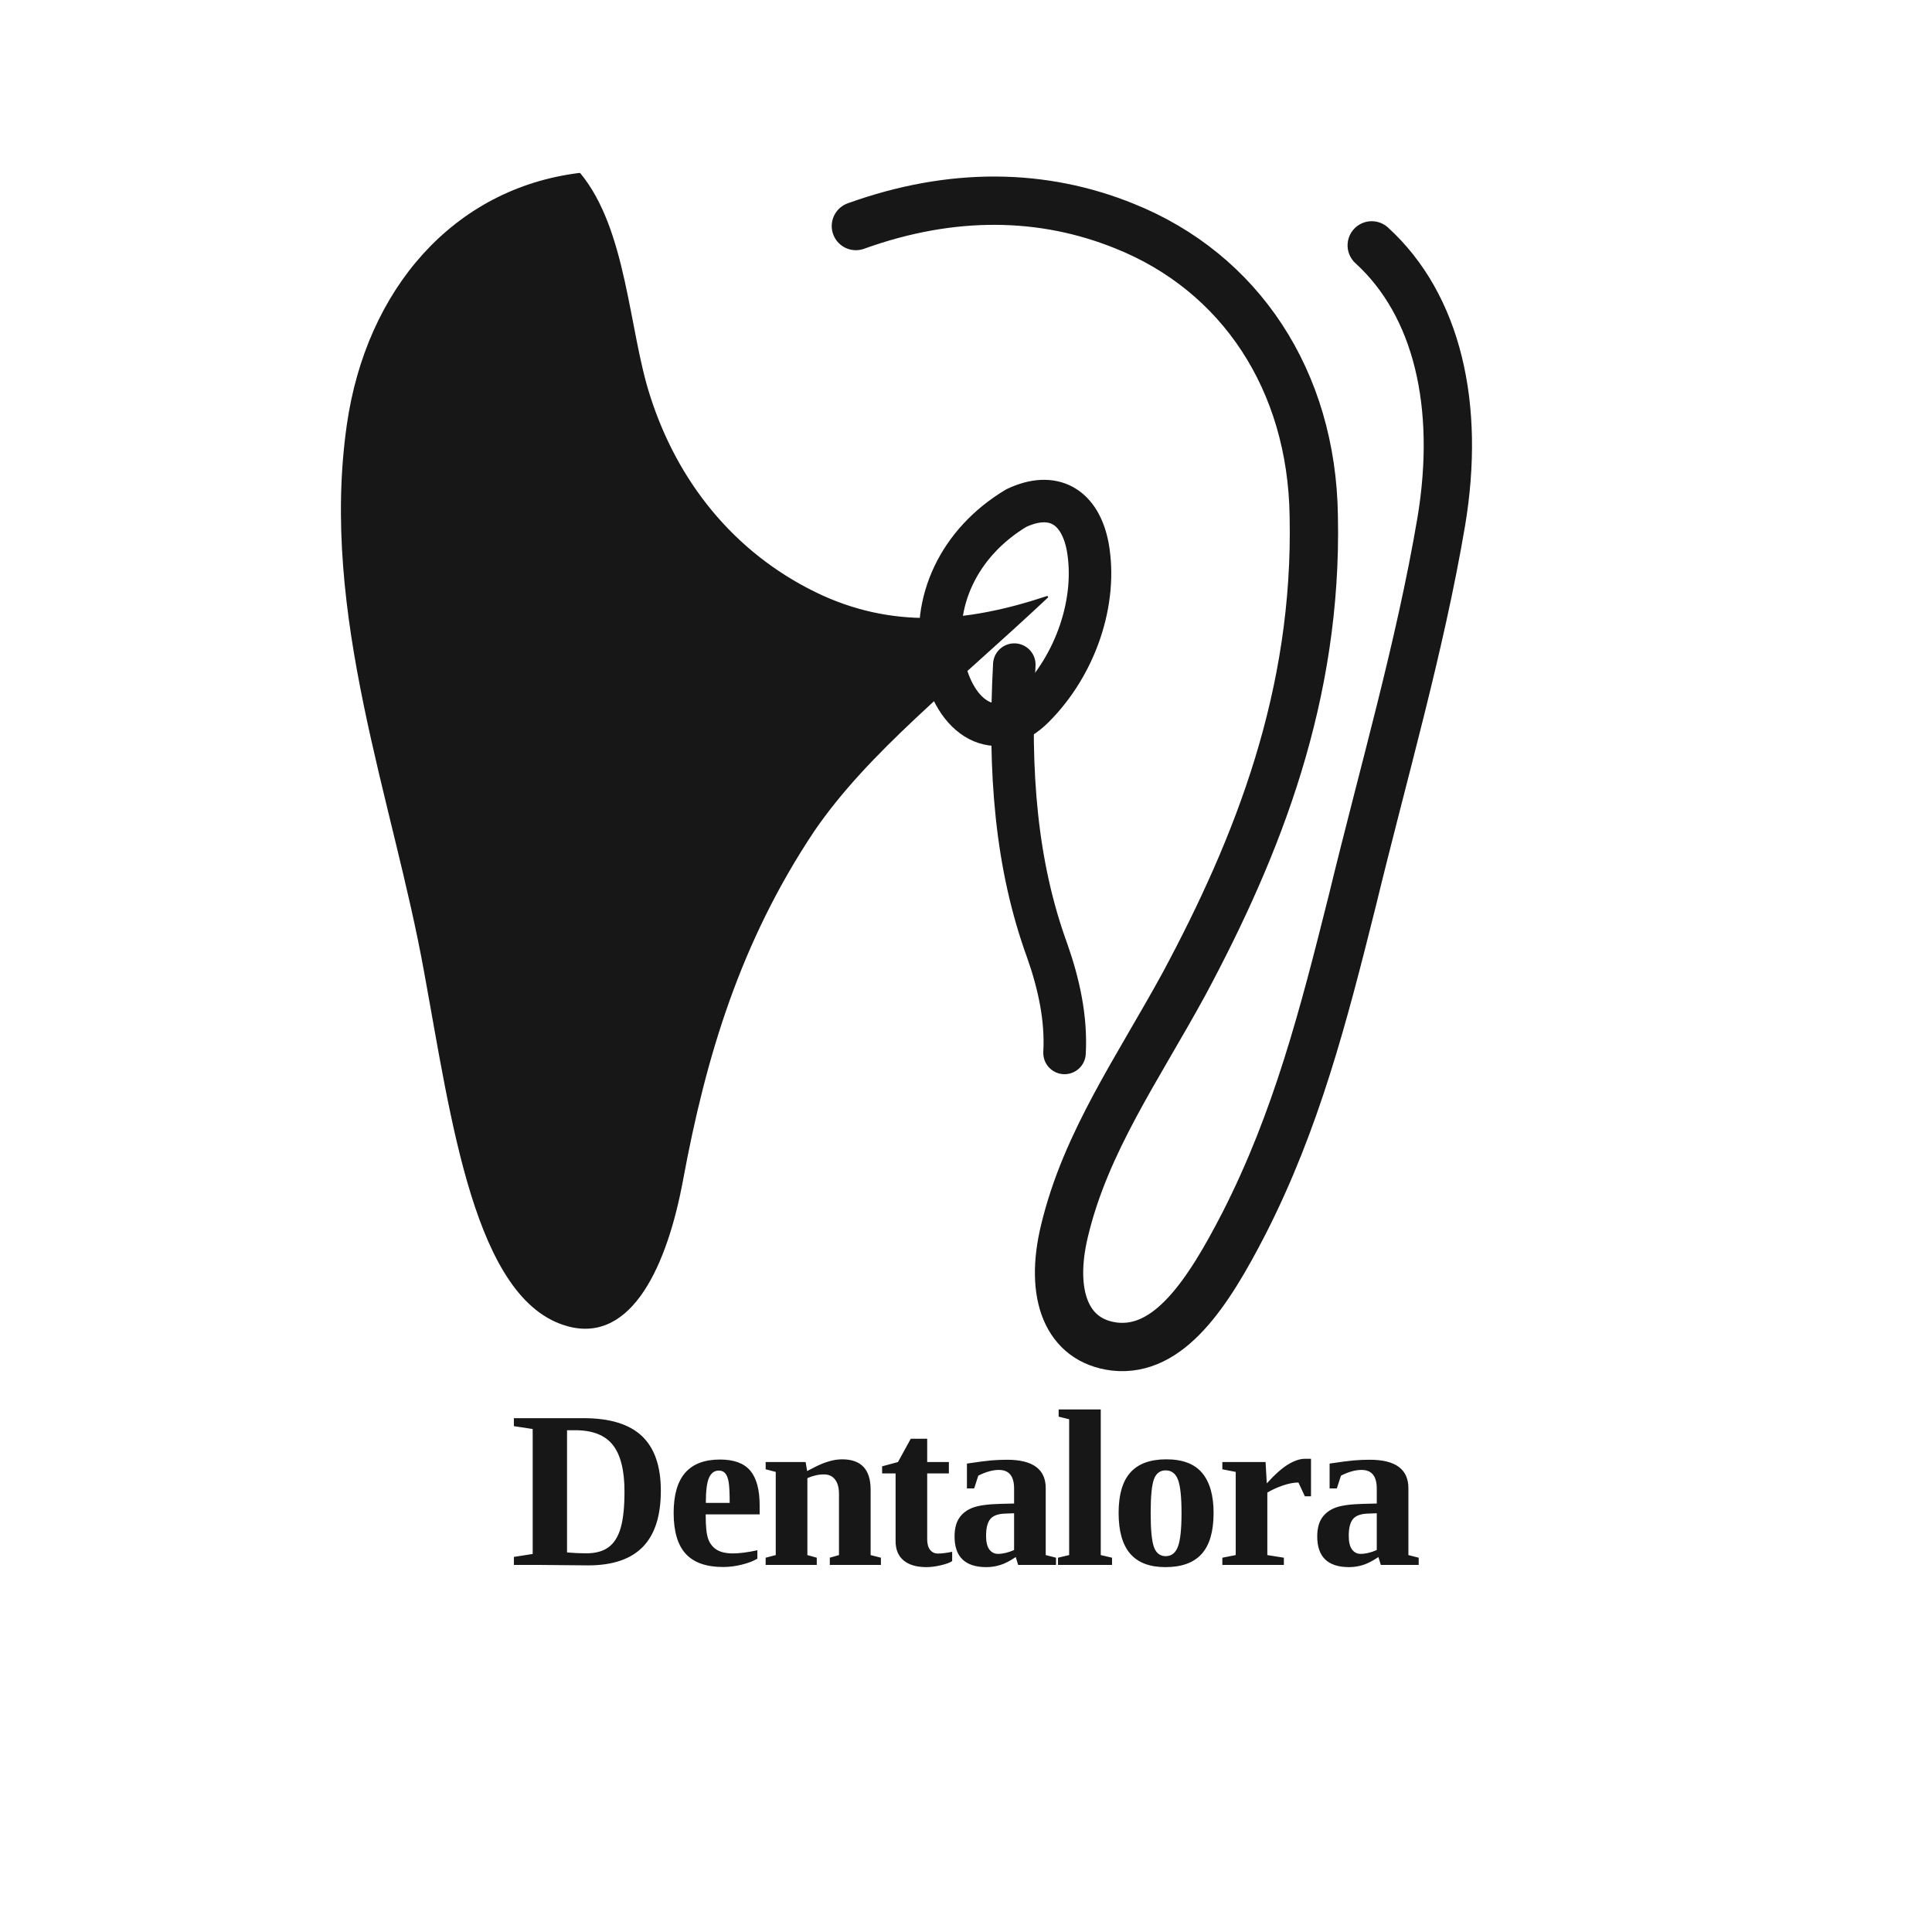
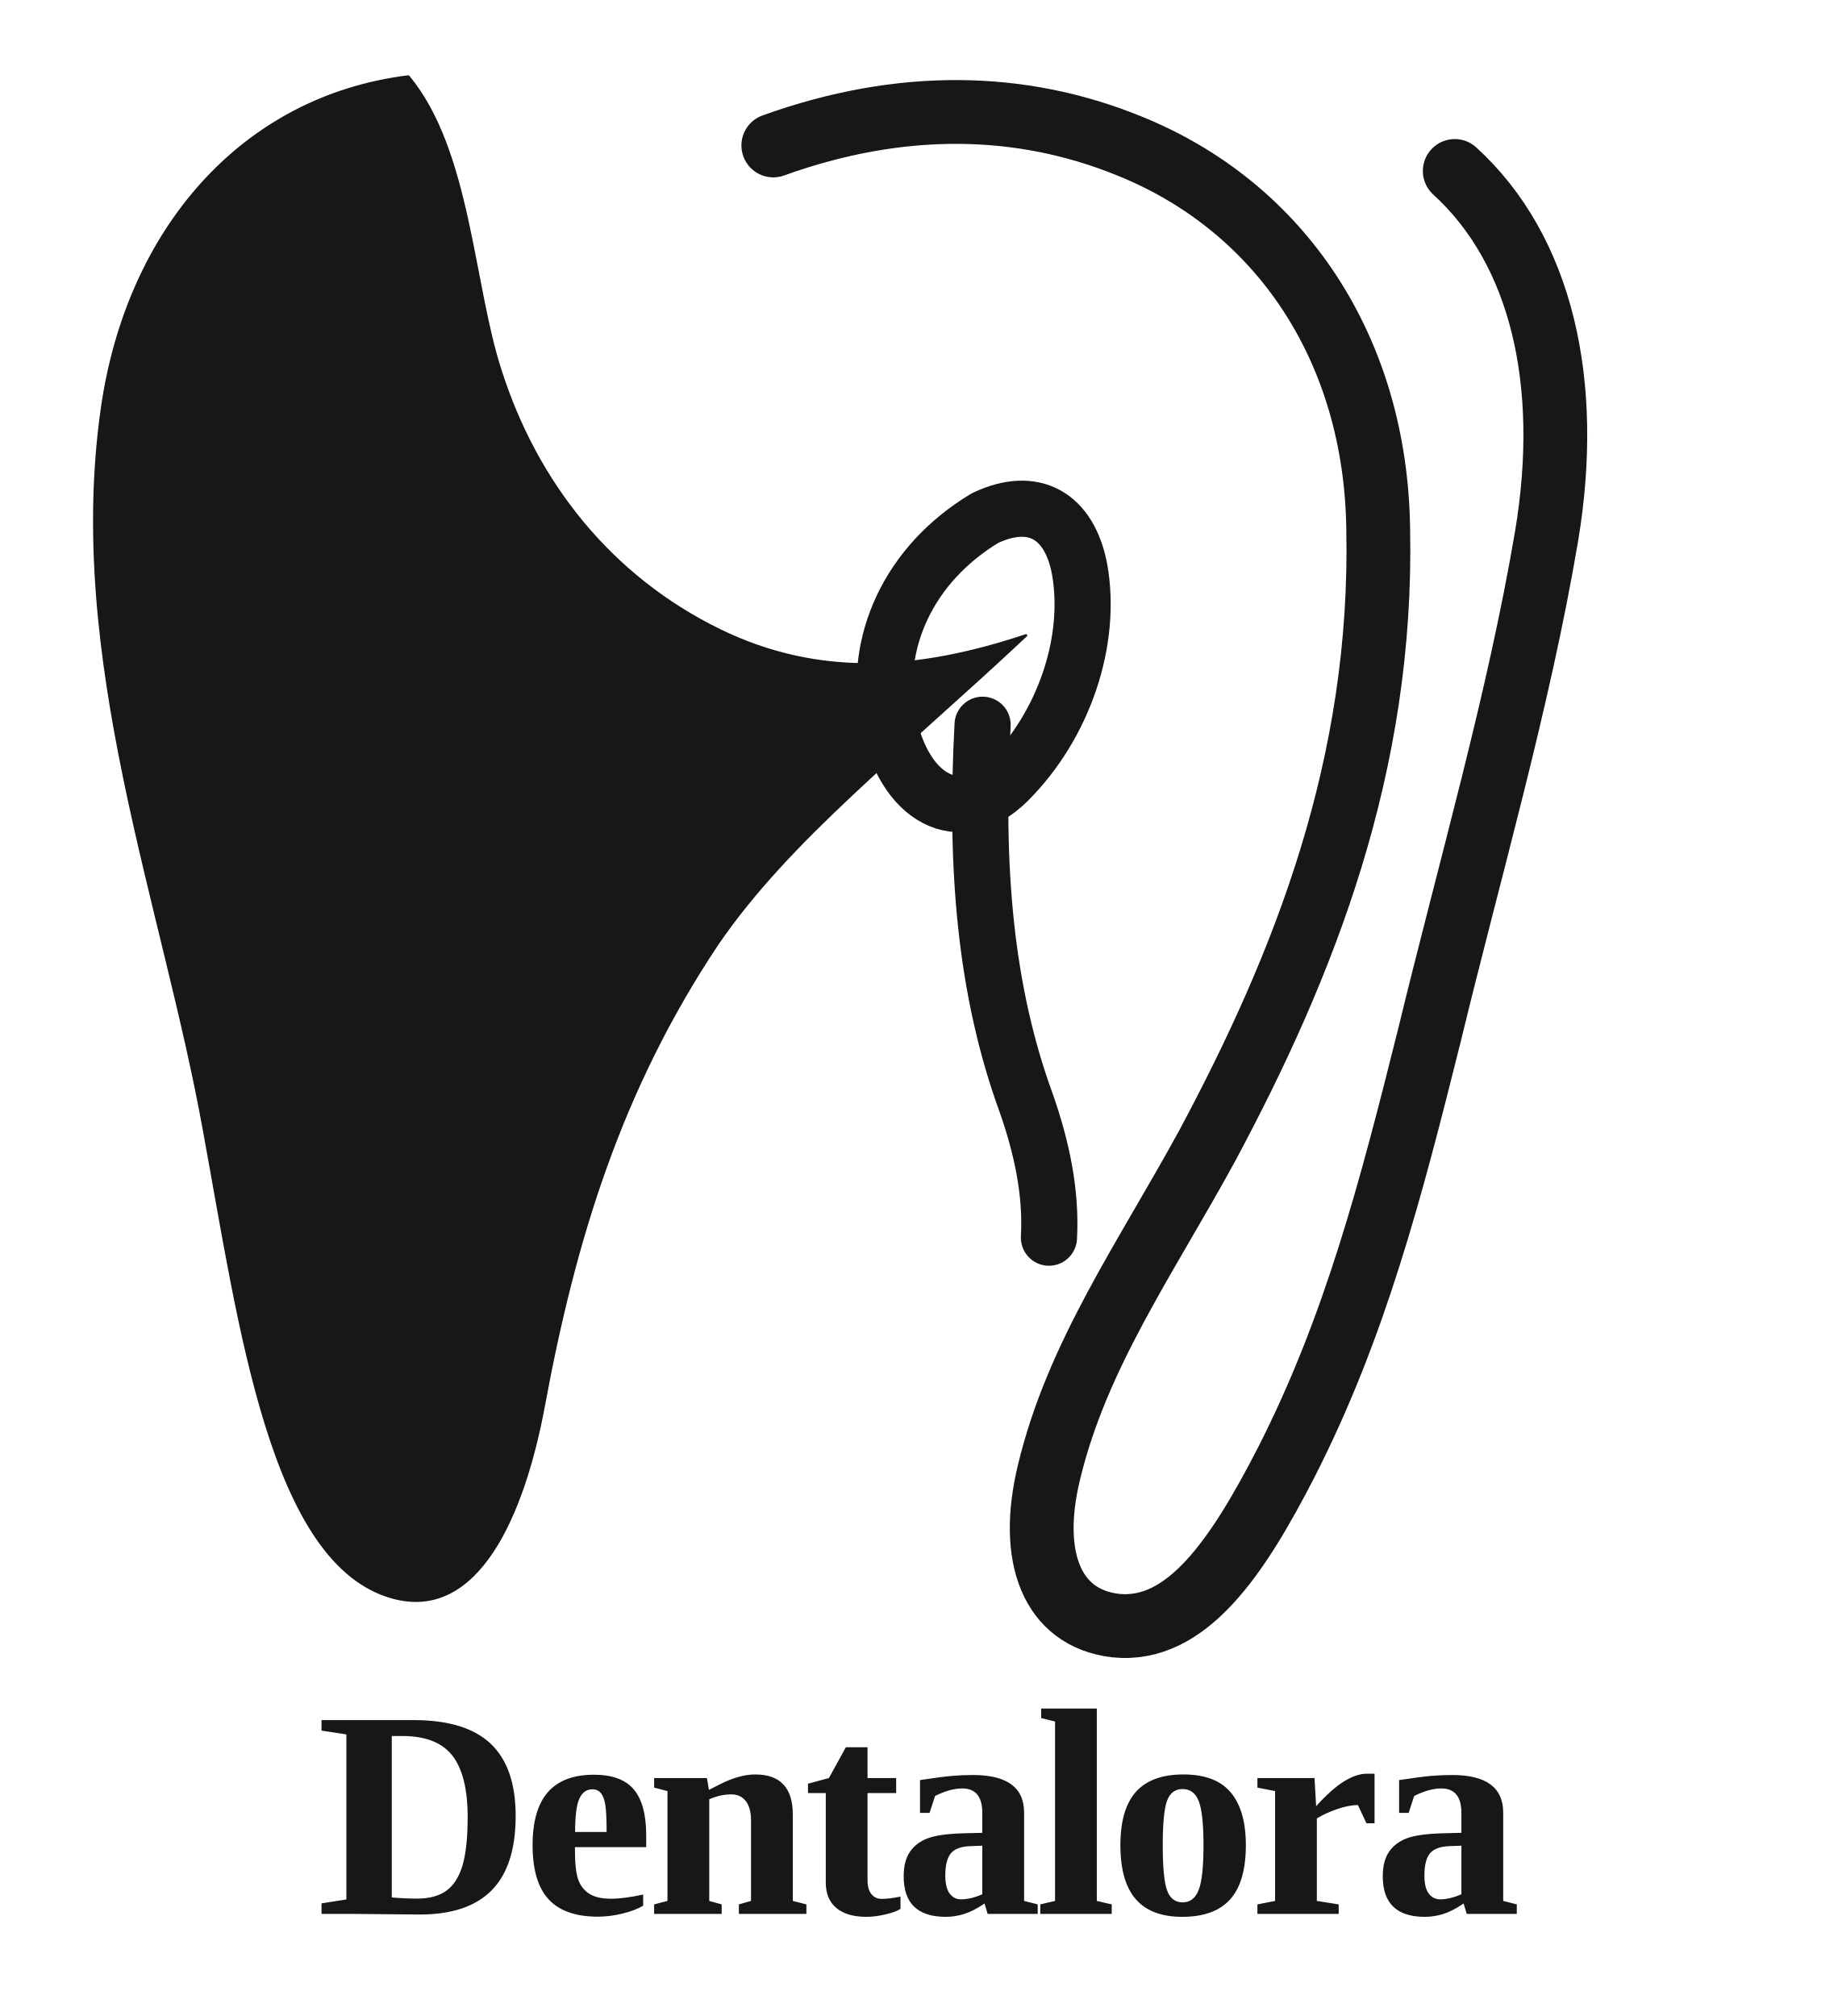
- <svg xmlns="http://www.w3.org/2000/svg" viewBox="0 0 1000 1000">
+ <svg xmlns="http://www.w3.org/2000/svg" viewBox="140 60 720 790">
  <g fill="#171717" stroke="#171717" stroke-linecap="round" stroke-linejoin="round">
    <path d="M300 90 C235 98 190 150 180 220 C166 318 204 414 220 503 C234 579 246 673 294 686 C327 695 345 654 353 611 C365 546 383 487 421 430 C449 389 493 355 542 309 C500 323 461 326 422 307 C379 286 350 249 336 205 C325 171 324 119 300 90Z" />
    <path fill="none" stroke-width="25" d="M443 117 C493 99 540 100 582 117 C642 141 679 197 680 267 C682 360 651 438 613 509 C589 553 562 591 551 637 C543 670 552 694 577 697 C605 700 625 670 644 633 C671 580 685 526 700 466 C716 400 735 335 746 270 C756 210 744 158 710 127" />
    <path fill="none" stroke-width="22" d="M526 263 C496 281 482 312 488 342 C494 373 516 385 535 366 C557 344 568 311 563 283 C559 262 545 254 526 263Z" />
    <path fill="none" stroke-width="22" d="M525 344 C522 400 526 448 542 492 C548 509 552 527 551 545" />
  </g>
  <text x="500" y="810" text-anchor="middle" font-family="Georgia,Times New Roman,serif" font-size="116" font-weight="700" letter-spacing="-3" fill="#171717">Dentalora</text>
</svg>
